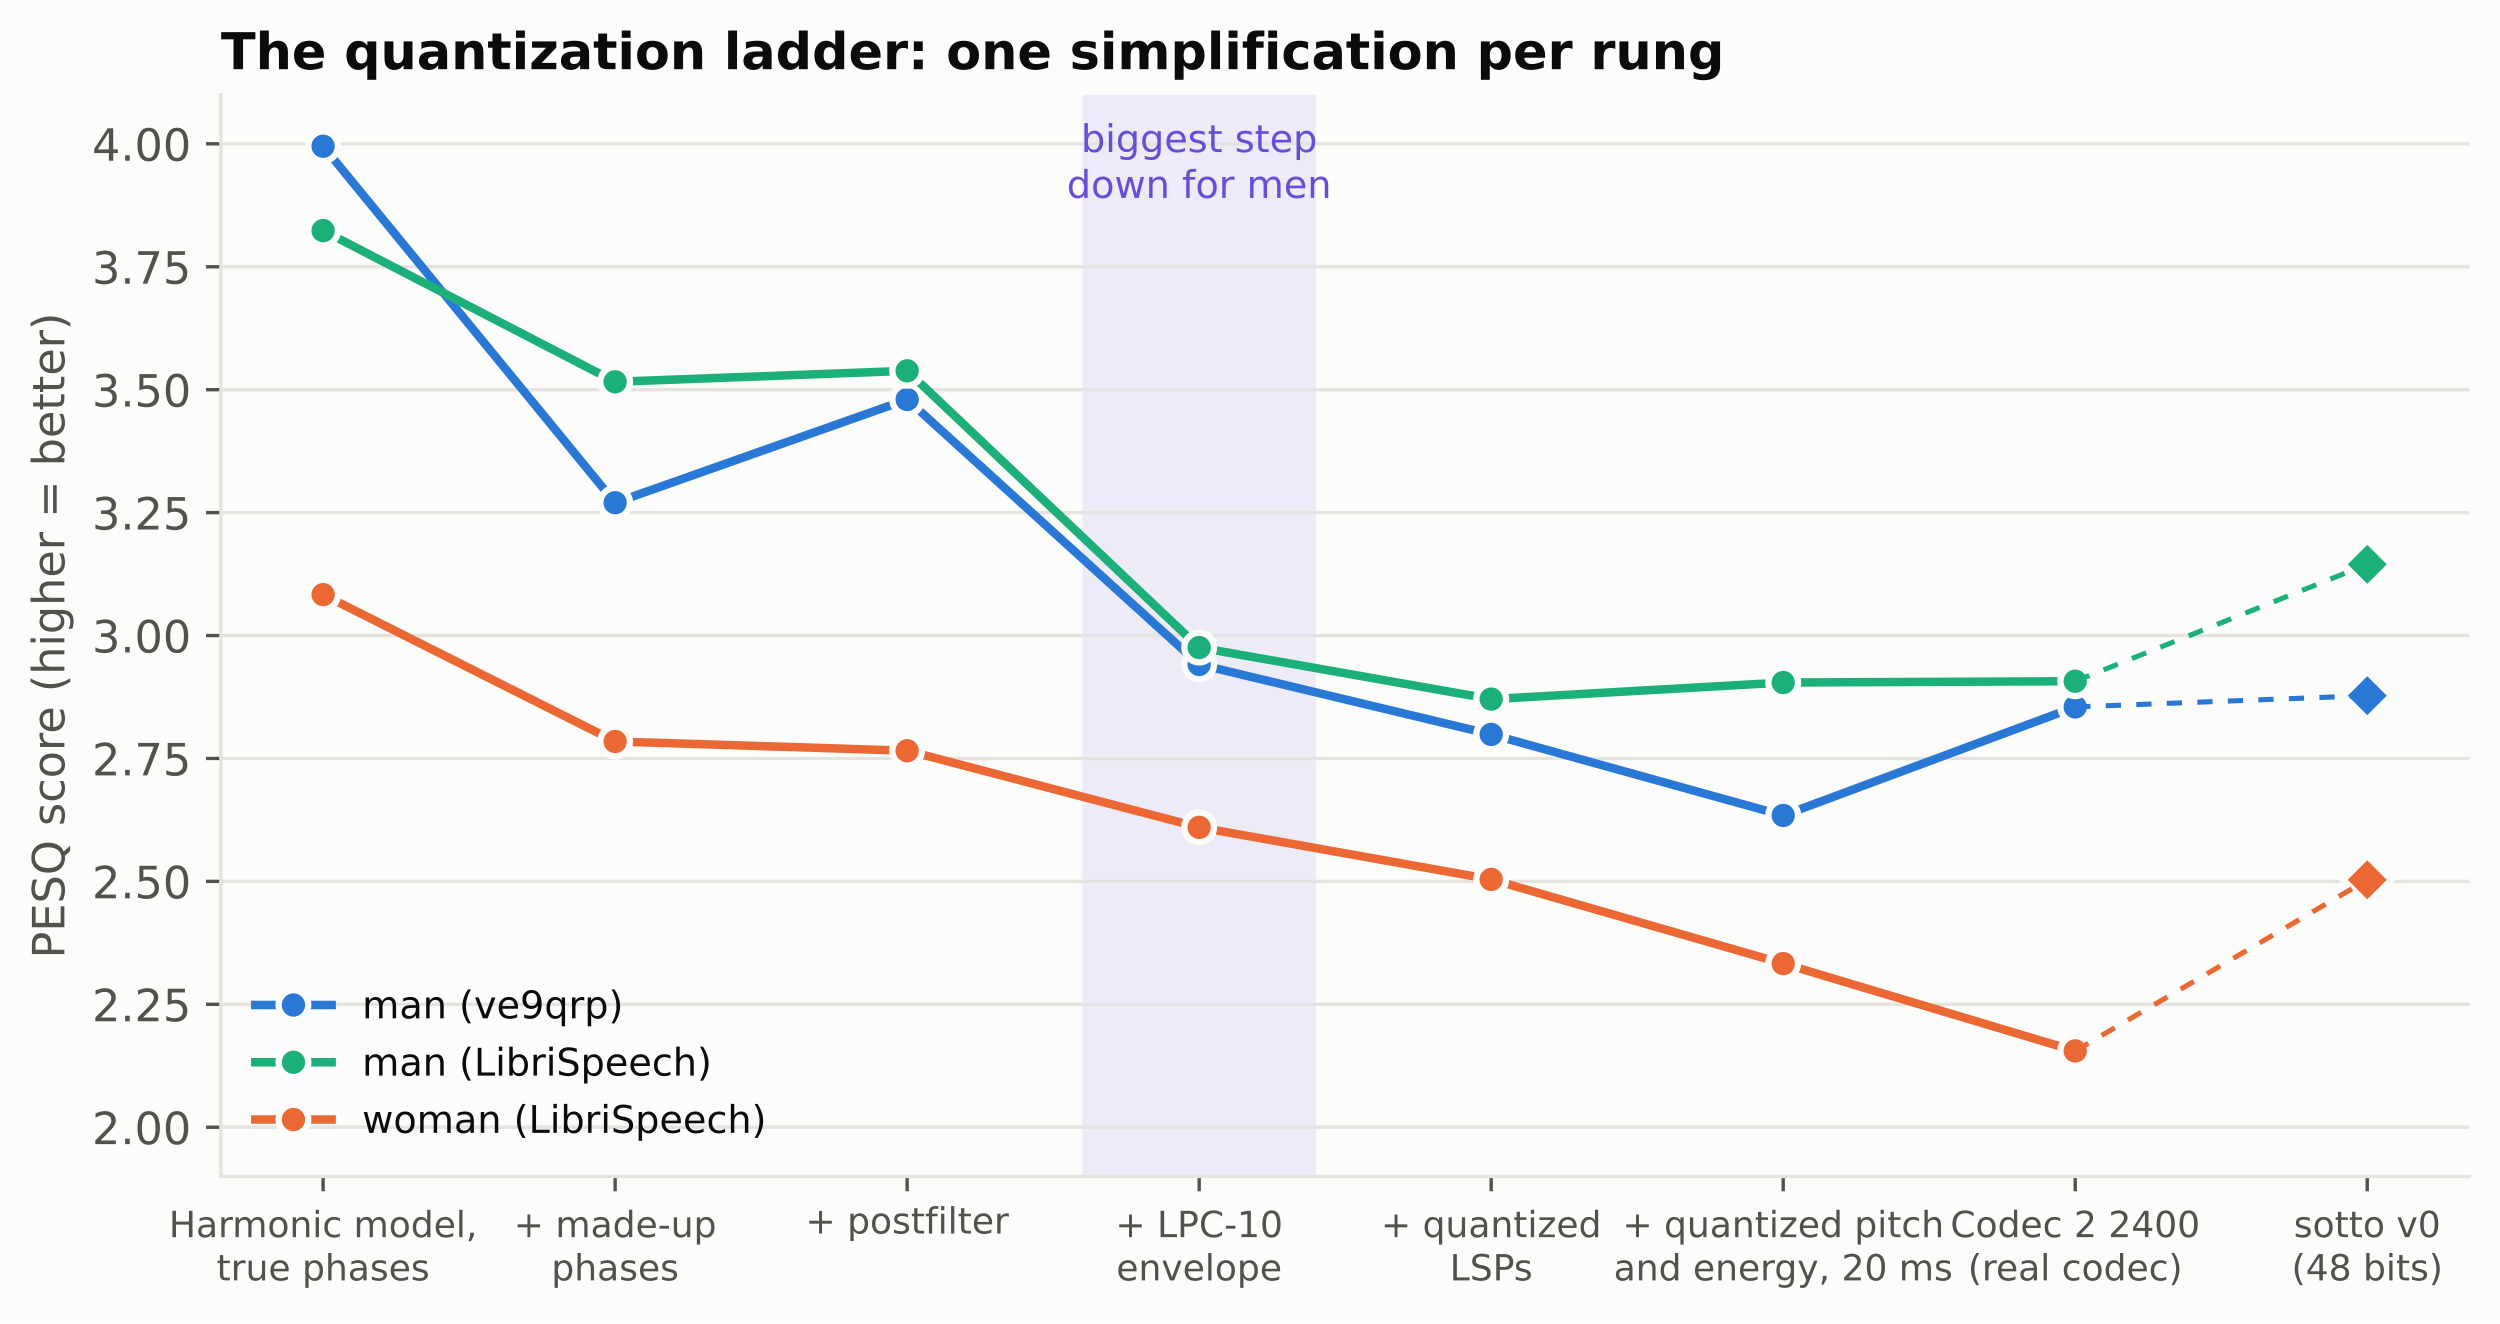
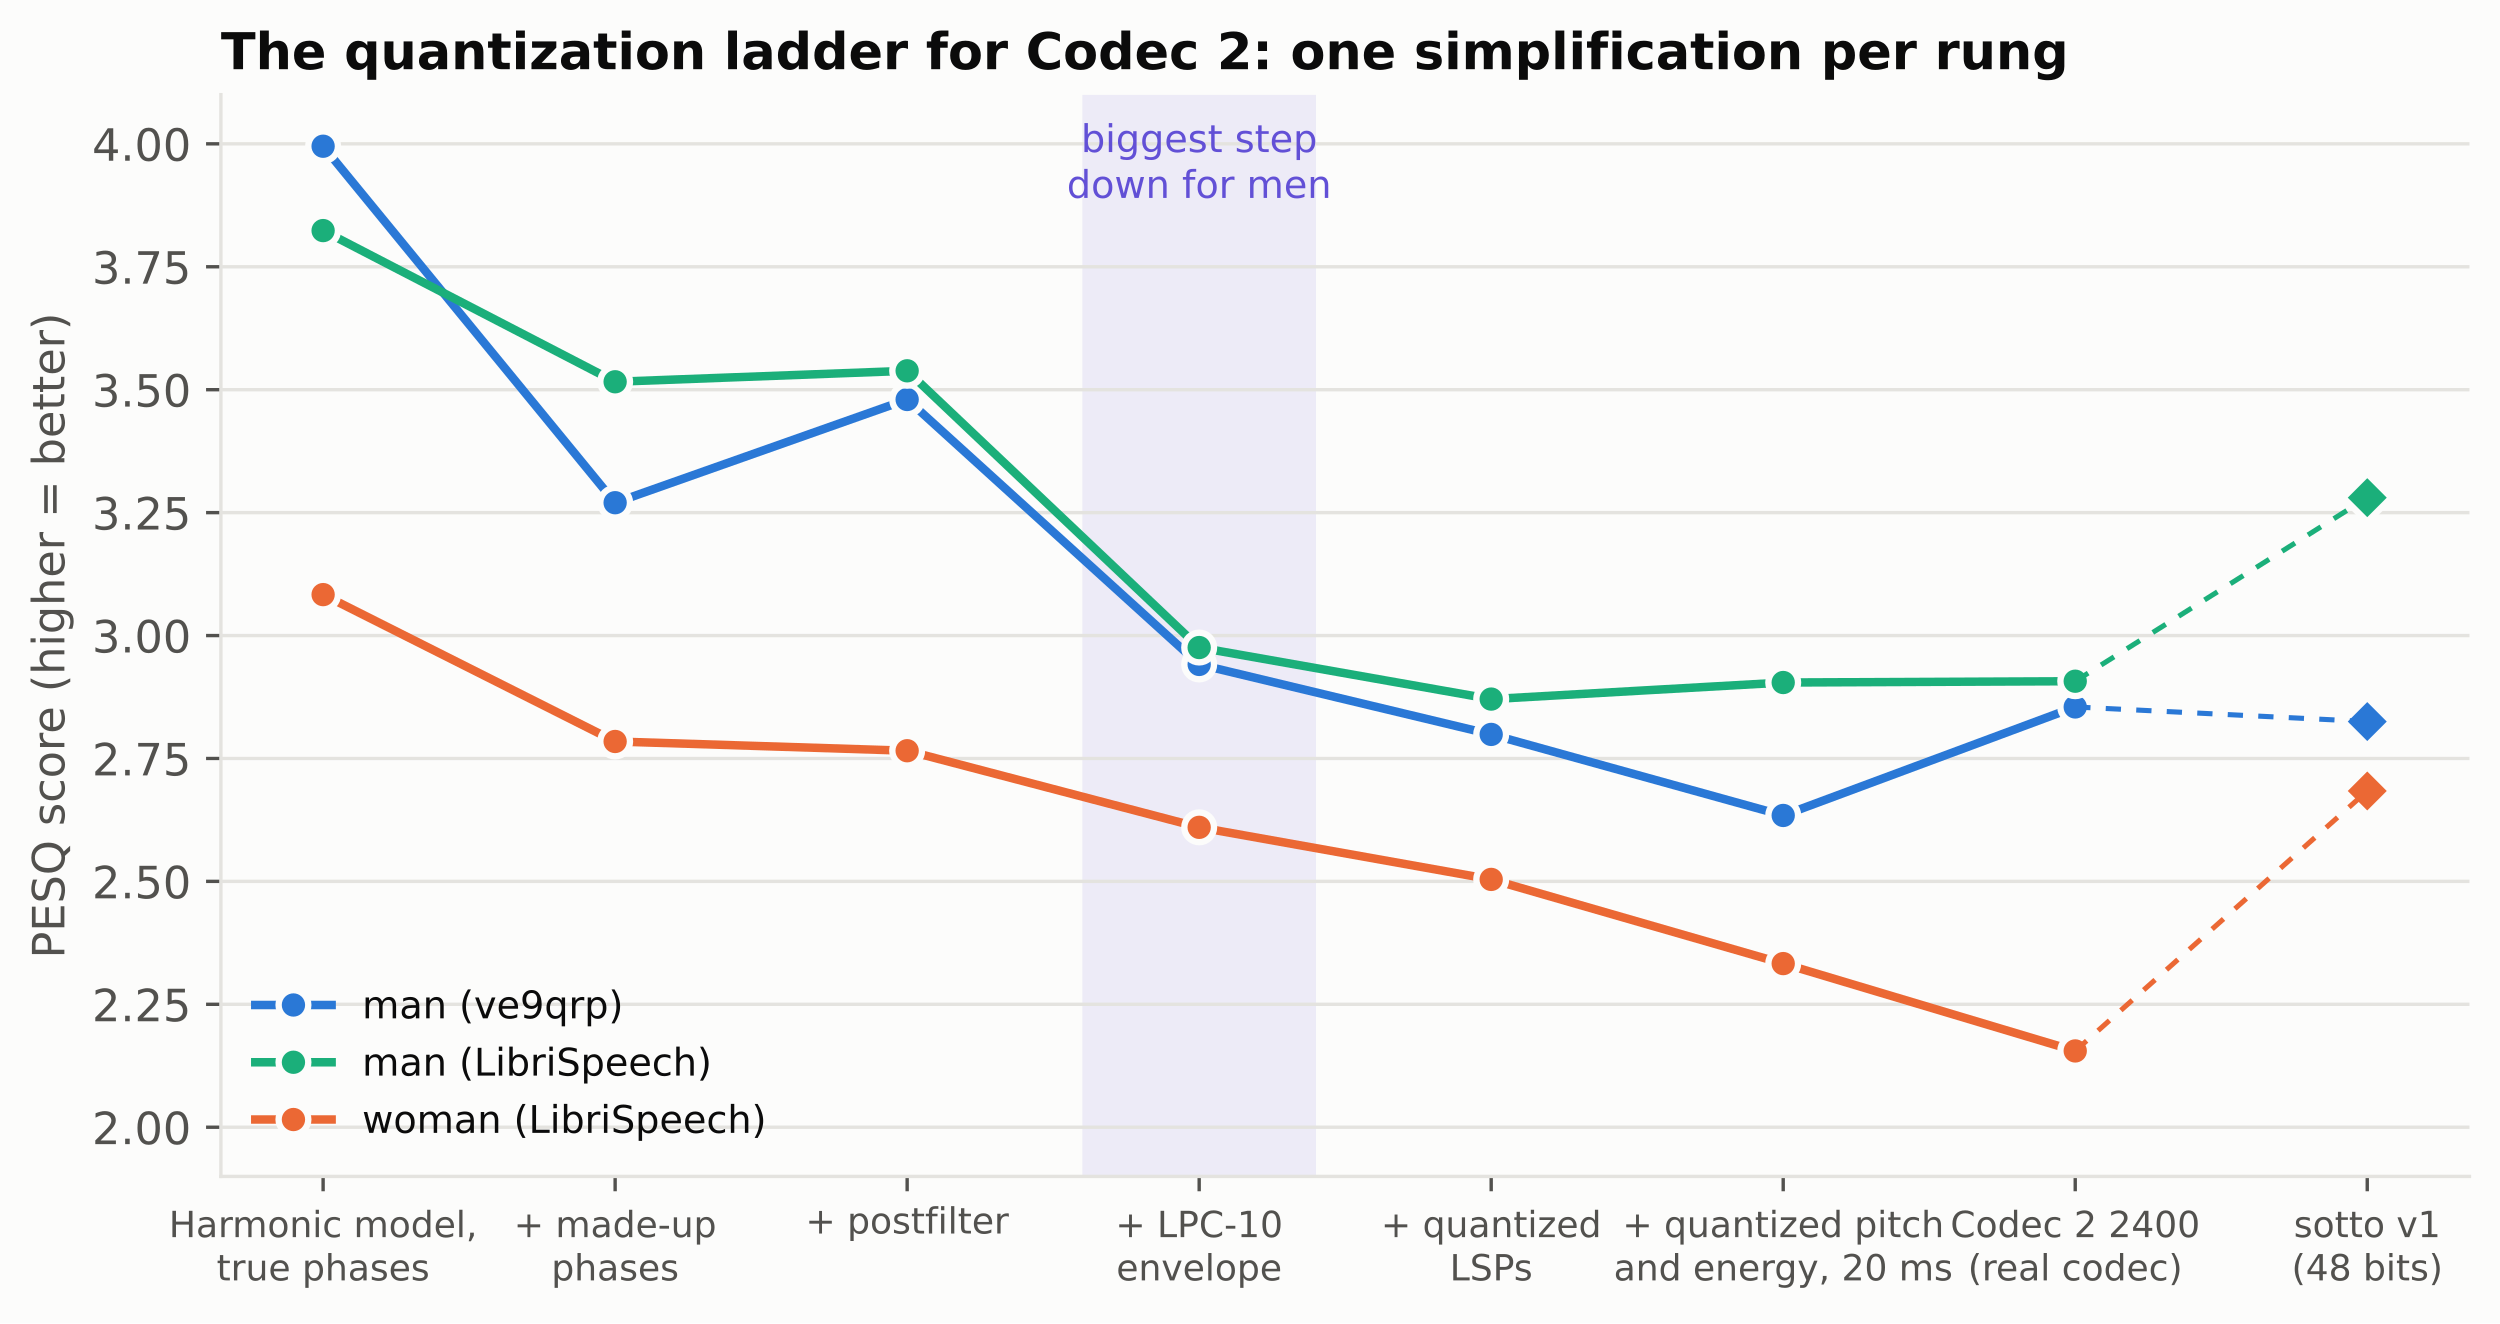
<svg xmlns="http://www.w3.org/2000/svg" xmlns:xlink="http://www.w3.org/1999/xlink" width="589.38pt" height="311.947pt" viewBox="0 0 589.38 311.947" version="1.1">
  <defs>
    <style type="text/css">*{stroke-linejoin: round; stroke-linecap: butt}</style>
  </defs>
  <g id="figure_1">
    <g id="patch_1">
      <path d="M 0 311.947  L 589.38 311.947  L 589.38 0  L 0 0  z " style="fill: #fcfcfb" />
    </g>
    <g id="axes_1">
      <g id="patch_2">
        <path d="M 52.08 277.342  L 582.18 277.342  L 582.18 22.318  L 52.08 22.318  z " style="fill: #fcfcfb" />
      </g>
      <g id="patch_3">
        <path d="M 255.17 277.342  L 310.245 277.342  L 310.245 22.318  L 255.17 22.318  z " clip-path="url(#pb35410007d)" style="fill: #6250d6; opacity: 0.1" />
      </g>
      <g id="matplotlib.axis_1">
        <g id="xtick_1">
          <g id="line2d_1">
            <defs>
              <path id="m51e29009a8" d="M 0 0  L 0 3.5  " style="stroke: #52514e; stroke-width: 0.8" />
            </defs>
            <g>
              <use xlink:href="#m51e29009a8" x="76.175" y="277.342" style="fill: #52514e; stroke: #52514e; stroke-width: 0.8" />
            </g>
          </g>
          <g id="text_1">
            <text style="font-size: 8.5px; font-family: 'DejaVu Sans'; fill: #52514e" transform="translate(39.8151 291.6516)">Harmonic model,</text>
            <text style="font-size: 8.5px; font-family: 'DejaVu Sans'; fill: #52514e" transform="translate(51.06366 301.854)">true phases</text>
          </g>
        </g>
        <g id="xtick_2">
          <g id="line2d_2">
            <g>
              <use xlink:href="#m51e29009a8" x="145.019" y="277.342" style="fill: #52514e; stroke: #52514e; stroke-width: 0.8" />
            </g>
          </g>
          <g id="text_2">
            <text style="font-size: 8.5px; font-family: 'DejaVu Sans'; fill: #52514e" transform="translate(121.125 291.6516)">+ made-up</text>
            <text style="font-size: 8.5px; font-family: 'DejaVu Sans'; fill: #52514e" transform="translate(129.9803 301.854)">phases</text>
          </g>
        </g>
        <g id="xtick_3">
          <g id="line2d_3">
            <g>
              <use xlink:href="#m51e29009a8" x="213.863" y="277.342" style="fill: #52514e; stroke: #52514e; stroke-width: 0.8" />
            </g>
          </g>
          <g id="text_3">
            <text style="font-size: 8.5px; font-family: 'DejaVu Sans'; text-anchor: middle; fill: #52514e" x="213.863" y="290.801" transform="rotate(-0 213.8635 290.8008)">+ postfilter</text>
          </g>
        </g>
        <g id="xtick_4">
          <g id="line2d_4">
            <g>
              <use xlink:href="#m51e29009a8" x="282.708" y="277.342" style="fill: #52514e; stroke: #52514e; stroke-width: 0.8" />
            </g>
          </g>
          <g id="text_4">
            <text style="font-size: 8.5px; font-family: 'DejaVu Sans'; fill: #52514e" transform="translate(262.9558 291.651)">+ LPC-10</text>
            <text style="font-size: 8.5px; font-family: 'DejaVu Sans'; fill: #52514e" transform="translate(263.1742 301.8533)">envelope</text>
          </g>
        </g>
        <g id="xtick_5">
          <g id="line2d_5">
            <g>
              <use xlink:href="#m51e29009a8" x="351.552" y="277.342" style="fill: #52514e; stroke: #52514e; stroke-width: 0.8" />
            </g>
          </g>
          <g id="text_5">
            <text style="font-size: 8.5px; font-family: 'DejaVu Sans'; fill: #52514e" transform="translate(325.5597 291.6516)">+ quantized</text>
            <text style="font-size: 8.5px; font-family: 'DejaVu Sans'; fill: #52514e" transform="translate(341.7834 301.8533)">LSPs</text>
          </g>
        </g>
        <g id="xtick_6">
          <g id="line2d_6">
            <g>
              <use xlink:href="#m51e29009a8" x="420.396" y="277.342" style="fill: #52514e; stroke: #52514e; stroke-width: 0.8" />
            </g>
          </g>
          <g id="text_6">
            <text style="font-size: 8.5px; font-family: 'DejaVu Sans'; fill: #52514e" transform="translate(382.478 291.6516)">+ quantized pitch</text>
            <text style="font-size: 8.5px; font-family: 'DejaVu Sans'; fill: #52514e" transform="translate(380.4254 301.854)">and energy, 20 ms</text>
          </g>
        </g>
        <g id="xtick_7">
          <g id="line2d_7">
            <g>
              <use xlink:href="#m51e29009a8" x="489.24" y="277.342" style="fill: #52514e; stroke: #52514e; stroke-width: 0.8" />
            </g>
          </g>
          <g id="text_7">
            <text style="font-size: 8.5px; font-family: 'DejaVu Sans'; fill: #52514e" transform="translate(459.8002 291.6516)">Codec 2 2400</text>
            <text style="font-size: 8.5px; font-family: 'DejaVu Sans'; fill: #52514e" transform="translate(463.932 301.854)">(real codec)</text>
          </g>
        </g>
        <g id="xtick_8">
          <g id="line2d_8">
            <g>
              <use xlink:href="#m51e29009a8" x="558.084" y="277.342" style="fill: #52514e; stroke: #52514e; stroke-width: 0.8" />
            </g>
          </g>
          <g id="text_8">
-             <text style="font-size: 8.5px; font-family: 'DejaVu Sans'; fill: #52514e" transform="translate(540.7668 291.651)">sotto v0</text>
+             <text style="font-size: 8.5px; font-family: 'DejaVu Sans'; fill: #52514e" transform="translate(540.7668 291.651)">sotto v1</text>
            <text style="font-size: 8.5px; font-family: 'DejaVu Sans'; fill: #52514e" transform="translate(540.2502 301.8533)">(48 bits)</text>
          </g>
        </g>
      </g>
      <g id="matplotlib.axis_2">
        <g id="ytick_1">
          <g id="line2d_9">
            <path d="M 52.08 265.75  L 582.18 265.75  " clip-path="url(#pb35410007d)" style="fill: none; stroke: #e4e3df; stroke-width: 0.8; stroke-linecap: square" />
          </g>
          <g id="line2d_10">
            <defs>
              <path id="m8184d92c95" d="M 0 0  L -3.5 0  " style="stroke: #52514e; stroke-width: 0.8" />
            </defs>
            <g>
              <use xlink:href="#m8184d92c95" x="52.08" y="265.75" style="fill: #52514e; stroke: #52514e; stroke-width: 0.8" />
            </g>
          </g>
          <g id="text_9">
            <text style="font-size: 10.5px; font-family: 'DejaVu Sans'; text-anchor: end; fill: #52514e" x="45.08" y="269.739" transform="rotate(-0 45.07973 269.7389)">2.00</text>
          </g>
        </g>
        <g id="ytick_2">
          <g id="line2d_11">
            <path d="M 52.08 236.77  L 582.18 236.77  " clip-path="url(#pb35410007d)" style="fill: none; stroke: #e4e3df; stroke-width: 0.8; stroke-linecap: square" />
          </g>
          <g id="line2d_12">
            <g>
              <use xlink:href="#m8184d92c95" x="52.08" y="236.77" style="fill: #52514e; stroke: #52514e; stroke-width: 0.8" />
            </g>
          </g>
          <g id="text_10">
            <text style="font-size: 10.5px; font-family: 'DejaVu Sans'; text-anchor: end; fill: #52514e" x="45.08" y="240.759" transform="rotate(-0 45.07973 240.7589)">2.25</text>
          </g>
        </g>
        <g id="ytick_3">
          <g id="line2d_13">
            <path d="M 52.08 207.79  L 582.18 207.79  " clip-path="url(#pb35410007d)" style="fill: none; stroke: #e4e3df; stroke-width: 0.8; stroke-linecap: square" />
          </g>
          <g id="line2d_14">
            <g>
              <use xlink:href="#m8184d92c95" x="52.08" y="207.79" style="fill: #52514e; stroke: #52514e; stroke-width: 0.8" />
            </g>
          </g>
          <g id="text_11">
            <text style="font-size: 10.5px; font-family: 'DejaVu Sans'; text-anchor: end; fill: #52514e" x="45.08" y="211.779" transform="rotate(-0 45.07973 211.7789)">2.50</text>
          </g>
        </g>
        <g id="ytick_4">
          <g id="line2d_15">
            <path d="M 52.08 178.81  L 582.18 178.81  " clip-path="url(#pb35410007d)" style="fill: none; stroke: #e4e3df; stroke-width: 0.8; stroke-linecap: square" />
          </g>
          <g id="line2d_16">
            <g>
              <use xlink:href="#m8184d92c95" x="52.08" y="178.81" style="fill: #52514e; stroke: #52514e; stroke-width: 0.8" />
            </g>
          </g>
          <g id="text_12">
            <text style="font-size: 10.5px; font-family: 'DejaVu Sans'; text-anchor: end; fill: #52514e" x="45.08" y="182.799" transform="rotate(-0 45.07973 182.7989)">2.75</text>
          </g>
        </g>
        <g id="ytick_5">
          <g id="line2d_17">
            <path d="M 52.08 149.83  L 582.18 149.83  " clip-path="url(#pb35410007d)" style="fill: none; stroke: #e4e3df; stroke-width: 0.8; stroke-linecap: square" />
          </g>
          <g id="line2d_18">
            <g>
              <use xlink:href="#m8184d92c95" x="52.08" y="149.83" style="fill: #52514e; stroke: #52514e; stroke-width: 0.8" />
            </g>
          </g>
          <g id="text_13">
            <text style="font-size: 10.5px; font-family: 'DejaVu Sans'; text-anchor: end; fill: #52514e" x="45.08" y="153.819" transform="rotate(-0 45.07973 153.8189)">3.00</text>
          </g>
        </g>
        <g id="ytick_6">
          <g id="line2d_19">
            <path d="M 52.08 120.85  L 582.18 120.85  " clip-path="url(#pb35410007d)" style="fill: none; stroke: #e4e3df; stroke-width: 0.8; stroke-linecap: square" />
          </g>
          <g id="line2d_20">
            <g>
              <use xlink:href="#m8184d92c95" x="52.08" y="120.85" style="fill: #52514e; stroke: #52514e; stroke-width: 0.8" />
            </g>
          </g>
          <g id="text_14">
            <text style="font-size: 10.5px; font-family: 'DejaVu Sans'; text-anchor: end; fill: #52514e" x="45.08" y="124.839" transform="rotate(-0 45.07973 124.8389)">3.25</text>
          </g>
        </g>
        <g id="ytick_7">
          <g id="line2d_21">
            <path d="M 52.08 91.87  L 582.18 91.87  " clip-path="url(#pb35410007d)" style="fill: none; stroke: #e4e3df; stroke-width: 0.8; stroke-linecap: square" />
          </g>
          <g id="line2d_22">
            <g>
              <use xlink:href="#m8184d92c95" x="52.08" y="91.87" style="fill: #52514e; stroke: #52514e; stroke-width: 0.8" />
            </g>
          </g>
          <g id="text_15">
            <text style="font-size: 10.5px; font-family: 'DejaVu Sans'; text-anchor: end; fill: #52514e" x="45.08" y="95.859" transform="rotate(-0 45.07973 95.8589)">3.50</text>
          </g>
        </g>
        <g id="ytick_8">
          <g id="line2d_23">
            <path d="M 52.08 62.89  L 582.18 62.89  " clip-path="url(#pb35410007d)" style="fill: none; stroke: #e4e3df; stroke-width: 0.8; stroke-linecap: square" />
          </g>
          <g id="line2d_24">
            <g>
              <use xlink:href="#m8184d92c95" x="52.08" y="62.89" style="fill: #52514e; stroke: #52514e; stroke-width: 0.8" />
            </g>
          </g>
          <g id="text_16">
            <text style="font-size: 10.5px; font-family: 'DejaVu Sans'; text-anchor: end; fill: #52514e" x="45.08" y="66.879" transform="rotate(-0 45.07973 66.87889)">3.75</text>
          </g>
        </g>
        <g id="ytick_9">
          <g id="line2d_25">
            <path d="M 52.08 33.91  L 582.18 33.91  " clip-path="url(#pb35410007d)" style="fill: none; stroke: #e4e3df; stroke-width: 0.8; stroke-linecap: square" />
          </g>
          <g id="line2d_26">
            <g>
              <use xlink:href="#m8184d92c95" x="52.08" y="33.91" style="fill: #52514e; stroke: #52514e; stroke-width: 0.8" />
            </g>
          </g>
          <g id="text_17">
            <text style="font-size: 10.5px; font-family: 'DejaVu Sans'; text-anchor: end; fill: #52514e" x="45.08" y="37.899" transform="rotate(-0 45.07973 37.8989)">4.00</text>
          </g>
        </g>
        <g id="text_18">
          <text style="font-size: 10.5px; font-family: 'DejaVu Sans'; text-anchor: middle; fill: #52514e" x="15.178" y="149.83" transform="rotate(-90 15.17836 149.8301)">PESQ score (higher = better)</text>
        </g>
      </g>
      <g id="line2d_27">
        <path d="M 76.175 34.474  L 145.019 118.515  L 213.863 94.181  L 282.708 156.643  L 351.552 173.141  L 420.396 192.246  L 489.24 166.664  " clip-path="url(#pb35410007d)" style="fill: none; stroke: #2a78d6; stroke-width: 2; stroke-linecap: square" />
        <defs>
          <path id="mb4681589e2" d="M 0 3.5  C 0.928 3.5 1.819 3.131 2.475 2.475  C 3.131 1.819 3.5 0.928 3.5 0  C 3.5 -0.928 3.131 -1.819 2.475 -2.475  C 1.819 -3.131 0.928 -3.5 0 -3.5  C -0.928 -3.5 -1.819 -3.131 -2.475 -2.475  C -3.131 -1.819 -3.5 -0.928 -3.5 0  C -3.5 0.928 -3.131 1.819 -2.475 2.475  C -1.819 3.131 -0.928 3.5 0 3.5  z " style="stroke: #fcfcfb; stroke-width: 1.5" />
        </defs>
        <g clip-path="url(#pb35410007d)">
          <use xlink:href="#mb4681589e2" x="76.175" y="34.474" style="fill: #2a78d6; stroke: #fcfcfb; stroke-width: 1.5" />
          <use xlink:href="#mb4681589e2" x="145.019" y="118.515" style="fill: #2a78d6; stroke: #fcfcfb; stroke-width: 1.5" />
          <use xlink:href="#mb4681589e2" x="213.863" y="94.181" style="fill: #2a78d6; stroke: #fcfcfb; stroke-width: 1.5" />
          <use xlink:href="#mb4681589e2" x="282.708" y="156.643" style="fill: #2a78d6; stroke: #fcfcfb; stroke-width: 1.5" />
          <use xlink:href="#mb4681589e2" x="351.552" y="173.141" style="fill: #2a78d6; stroke: #fcfcfb; stroke-width: 1.5" />
          <use xlink:href="#mb4681589e2" x="420.396" y="192.246" style="fill: #2a78d6; stroke: #fcfcfb; stroke-width: 1.5" />
          <use xlink:href="#mb4681589e2" x="489.24" y="166.664" style="fill: #2a78d6; stroke: #fcfcfb; stroke-width: 1.5" />
        </g>
      </g>
      <g id="line2d_28">
        <defs>
          <path id="m751312ebd2" d="M -0 5.657  L 5.657 0  L 0 -5.657  L -5.657 -0  z " style="stroke: #fcfcfb; stroke-width: 1.5; stroke-linejoin: miter" />
        </defs>
        <g clip-path="url(#pb35410007d)">
-           <use xlink:href="#m751312ebd2" x="558.084" y="164.004" style="fill: #2a78d6; stroke: #fcfcfb; stroke-width: 1.5; stroke-linejoin: miter" />
+           <use xlink:href="#m751312ebd2" x="558.084" y="170.11" style="fill: #2a78d6; stroke: #fcfcfb; stroke-width: 1.5; stroke-linejoin: miter" />
        </g>
      </g>
      <g id="line2d_29">
-         <path d="M 489.24 166.664  L 558.084 164.004  " clip-path="url(#pb35410007d)" style="fill: none; stroke-dasharray: 3.6,3.6; stroke-dashoffset: 0; stroke: #2a78d6; stroke-width: 1.2" />
+         <path d="M 489.24 166.664  L 558.084 170.11  " clip-path="url(#pb35410007d)" style="fill: none; stroke-dasharray: 3.6,3.6; stroke-dashoffset: 0; stroke: #2a78d6; stroke-width: 1.2" />
      </g>
      <g id="line2d_30">
        <path d="M 76.175 54.361  L 145.019 90.003  L 213.863 87.417  L 282.708 152.659  L 351.552 164.811  L 420.396 160.905  L 489.24 160.597  " clip-path="url(#pb35410007d)" style="fill: none; stroke: #1baf7a; stroke-width: 2; stroke-linecap: square" />
        <defs>
          <path id="mb7c827572e" d="M 0 3.5  C 0.928 3.5 1.819 3.131 2.475 2.475  C 3.131 1.819 3.5 0.928 3.5 0  C 3.5 -0.928 3.131 -1.819 2.475 -2.475  C 1.819 -3.131 0.928 -3.5 0 -3.5  C -0.928 -3.5 -1.819 -3.131 -2.475 -2.475  C -3.131 -1.819 -3.5 -0.928 -3.5 0  C -3.5 0.928 -3.131 1.819 -2.475 2.475  C -1.819 3.131 -0.928 3.5 0 3.5  z " style="stroke: #fcfcfb; stroke-width: 1.5" />
        </defs>
        <g clip-path="url(#pb35410007d)">
          <use xlink:href="#mb7c827572e" x="76.175" y="54.361" style="fill: #1baf7a; stroke: #fcfcfb; stroke-width: 1.5" />
          <use xlink:href="#mb7c827572e" x="145.019" y="90.003" style="fill: #1baf7a; stroke: #fcfcfb; stroke-width: 1.5" />
          <use xlink:href="#mb7c827572e" x="213.863" y="87.417" style="fill: #1baf7a; stroke: #fcfcfb; stroke-width: 1.5" />
          <use xlink:href="#mb7c827572e" x="282.708" y="152.659" style="fill: #1baf7a; stroke: #fcfcfb; stroke-width: 1.5" />
          <use xlink:href="#mb7c827572e" x="351.552" y="164.811" style="fill: #1baf7a; stroke: #fcfcfb; stroke-width: 1.5" />
          <use xlink:href="#mb7c827572e" x="420.396" y="160.905" style="fill: #1baf7a; stroke: #fcfcfb; stroke-width: 1.5" />
          <use xlink:href="#mb7c827572e" x="489.24" y="160.597" style="fill: #1baf7a; stroke: #fcfcfb; stroke-width: 1.5" />
        </g>
      </g>
      <g id="line2d_31">
        <defs>
          <path id="ma005720304" d="M -0 5.657  L 5.657 0  L 0 -5.657  L -5.657 -0  z " style="stroke: #fcfcfb; stroke-width: 1.5; stroke-linejoin: miter" />
        </defs>
        <g clip-path="url(#pb35410007d)">
-           <use xlink:href="#ma005720304" x="558.084" y="133.042" style="fill: #1baf7a; stroke: #fcfcfb; stroke-width: 1.5; stroke-linejoin: miter" />
+           <use xlink:href="#ma005720304" x="558.084" y="117.325" style="fill: #1baf7a; stroke: #fcfcfb; stroke-width: 1.5; stroke-linejoin: miter" />
        </g>
      </g>
      <g id="line2d_32">
-         <path d="M 489.24 160.597  L 558.084 133.042  " clip-path="url(#pb35410007d)" style="fill: none; stroke-dasharray: 3.6,3.6; stroke-dashoffset: 0; stroke: #1baf7a; stroke-width: 1.2" />
+         <path d="M 489.24 160.597  L 558.084 117.325  " clip-path="url(#pb35410007d)" style="fill: none; stroke-dasharray: 3.6,3.6; stroke-dashoffset: 0; stroke: #1baf7a; stroke-width: 1.2" />
      </g>
      <g id="line2d_33">
        <path d="M 76.175 140.181  L 145.019 174.805  L 213.863 176.986  L 282.708 195.046  L 351.552 207.324  L 420.396 227.169  L 489.24 247.76  " clip-path="url(#pb35410007d)" style="fill: none; stroke: #eb6834; stroke-width: 2; stroke-linecap: square" />
        <defs>
          <path id="mf502ab2be5" d="M 0 3.5  C 0.928 3.5 1.819 3.131 2.475 2.475  C 3.131 1.819 3.5 0.928 3.5 0  C 3.5 -0.928 3.131 -1.819 2.475 -2.475  C 1.819 -3.131 0.928 -3.5 0 -3.5  C -0.928 -3.5 -1.819 -3.131 -2.475 -2.475  C -3.131 -1.819 -3.5 -0.928 -3.5 0  C -3.5 0.928 -3.131 1.819 -2.475 2.475  C -1.819 3.131 -0.928 3.5 0 3.5  z " style="stroke: #fcfcfb; stroke-width: 1.5" />
        </defs>
        <g clip-path="url(#pb35410007d)">
          <use xlink:href="#mf502ab2be5" x="76.175" y="140.181" style="fill: #eb6834; stroke: #fcfcfb; stroke-width: 1.5" />
          <use xlink:href="#mf502ab2be5" x="145.019" y="174.805" style="fill: #eb6834; stroke: #fcfcfb; stroke-width: 1.5" />
          <use xlink:href="#mf502ab2be5" x="213.863" y="176.986" style="fill: #eb6834; stroke: #fcfcfb; stroke-width: 1.5" />
          <use xlink:href="#mf502ab2be5" x="282.708" y="195.046" style="fill: #eb6834; stroke: #fcfcfb; stroke-width: 1.5" />
          <use xlink:href="#mf502ab2be5" x="351.552" y="207.324" style="fill: #eb6834; stroke: #fcfcfb; stroke-width: 1.5" />
          <use xlink:href="#mf502ab2be5" x="420.396" y="227.169" style="fill: #eb6834; stroke: #fcfcfb; stroke-width: 1.5" />
          <use xlink:href="#mf502ab2be5" x="489.24" y="247.76" style="fill: #eb6834; stroke: #fcfcfb; stroke-width: 1.5" />
        </g>
      </g>
      <g id="line2d_34">
        <defs>
          <path id="m44a49db203" d="M -0 5.657  L 5.657 0  L 0 -5.657  L -5.657 -0  z " style="stroke: #fcfcfb; stroke-width: 1.5; stroke-linejoin: miter" />
        </defs>
        <g clip-path="url(#pb35410007d)">
-           <use xlink:href="#m44a49db203" x="558.084" y="207.42" style="fill: #eb6834; stroke: #fcfcfb; stroke-width: 1.5; stroke-linejoin: miter" />
+           <use xlink:href="#m44a49db203" x="558.084" y="186.473" style="fill: #eb6834; stroke: #fcfcfb; stroke-width: 1.5; stroke-linejoin: miter" />
        </g>
      </g>
      <g id="line2d_35">
-         <path d="M 489.24 247.76  L 558.084 207.42  " clip-path="url(#pb35410007d)" style="fill: none; stroke-dasharray: 3.6,3.6; stroke-dashoffset: 0; stroke: #eb6834; stroke-width: 1.2" />
+         <path d="M 489.24 247.76  L 558.084 186.473  " clip-path="url(#pb35410007d)" style="fill: none; stroke-dasharray: 3.6,3.6; stroke-dashoffset: 0; stroke: #eb6834; stroke-width: 1.2" />
      </g>
      <g id="patch_4">
        <path d="M 52.08 277.342  L 52.08 22.318  " style="fill: none; stroke: #e4e3df; stroke-width: 0.8; stroke-linejoin: miter; stroke-linecap: square" />
      </g>
      <g id="patch_5">
        <path d="M 52.08 277.342  L 582.18 277.342  " style="fill: none; stroke: #e4e3df; stroke-width: 0.8; stroke-linejoin: miter; stroke-linecap: square" />
      </g>
      <g id="text_19">
        <text style="font-size: 9px; font-family: 'DejaVu Sans'; fill: #6250d6" transform="translate(254.8456 35.8536)">biggest step</text>
        <text style="font-size: 9px; font-family: 'DejaVu Sans'; fill: #6250d6" transform="translate(251.5135 46.65606)">down for men</text>
      </g>
      <g id="text_20">
-         <text style="font-weight: 700; font-size: 12px; font-family: 'DejaVu Sans'; text-anchor: start; fill: #0b0b0b" x="52.08" y="16.318" transform="rotate(-0 52.07973 16.31812)">The quantization ladder: one simplification per rung</text>
+         <text style="font-weight: 700; font-size: 12px; font-family: 'DejaVu Sans'; text-anchor: start; fill: #0b0b0b" x="52.08" y="16.318" transform="rotate(-0 52.07973 16.31812)">The quantization ladder for Codec 2: one simplification per rung</text>
      </g>
      <g id="legend_1">
        <g id="line2d_36">
          <path d="M 60.18 236.929  L 69.18 236.929  L 78.18 236.929  " style="fill: none; stroke: #2a78d6; stroke-width: 2; stroke-linecap: square" />
          <g>
            <use xlink:href="#mb4681589e2" x="69.18" y="236.929" style="fill: #2a78d6; stroke: #fcfcfb; stroke-width: 1.5" />
          </g>
        </g>
        <g id="text_21">
          <text style="font-size: 9px; font-family: 'DejaVu Sans'; text-anchor: start; fill: #0b0b0b" x="85.38" y="240.079" transform="rotate(-0 85.37973 240.0786)">man (ve9qrp)</text>
        </g>
        <g id="line2d_37">
          <path d="M 60.18 250.429  L 69.18 250.429  L 78.18 250.429  " style="fill: none; stroke: #1baf7a; stroke-width: 2; stroke-linecap: square" />
          <g>
            <use xlink:href="#mb7c827572e" x="69.18" y="250.429" style="fill: #1baf7a; stroke: #fcfcfb; stroke-width: 1.5" />
          </g>
        </g>
        <g id="text_22">
          <text style="font-size: 9px; font-family: 'DejaVu Sans'; text-anchor: start; fill: #0b0b0b" x="85.38" y="253.579" transform="rotate(-0 85.37973 253.5793)">man (LibriSpeech)</text>
        </g>
        <g id="line2d_38">
          <path d="M 60.18 263.93  L 69.18 263.93  L 78.18 263.93  " style="fill: none; stroke: #eb6834; stroke-width: 2; stroke-linecap: square" />
          <g>
            <use xlink:href="#mf502ab2be5" x="69.18" y="263.93" style="fill: #eb6834; stroke: #fcfcfb; stroke-width: 1.5" />
          </g>
        </g>
        <g id="text_23">
          <text style="font-size: 9px; font-family: 'DejaVu Sans'; text-anchor: start; fill: #0b0b0b" x="85.38" y="267.08" transform="rotate(-0 85.37973 267.08)">woman (LibriSpeech)</text>
        </g>
      </g>
    </g>
  </g>
  <defs>
    <clipPath id="pb35410007d">
      <rect x="52.08" y="22.318" width="530.1" height="255.024" />
    </clipPath>
  </defs>
</svg>
